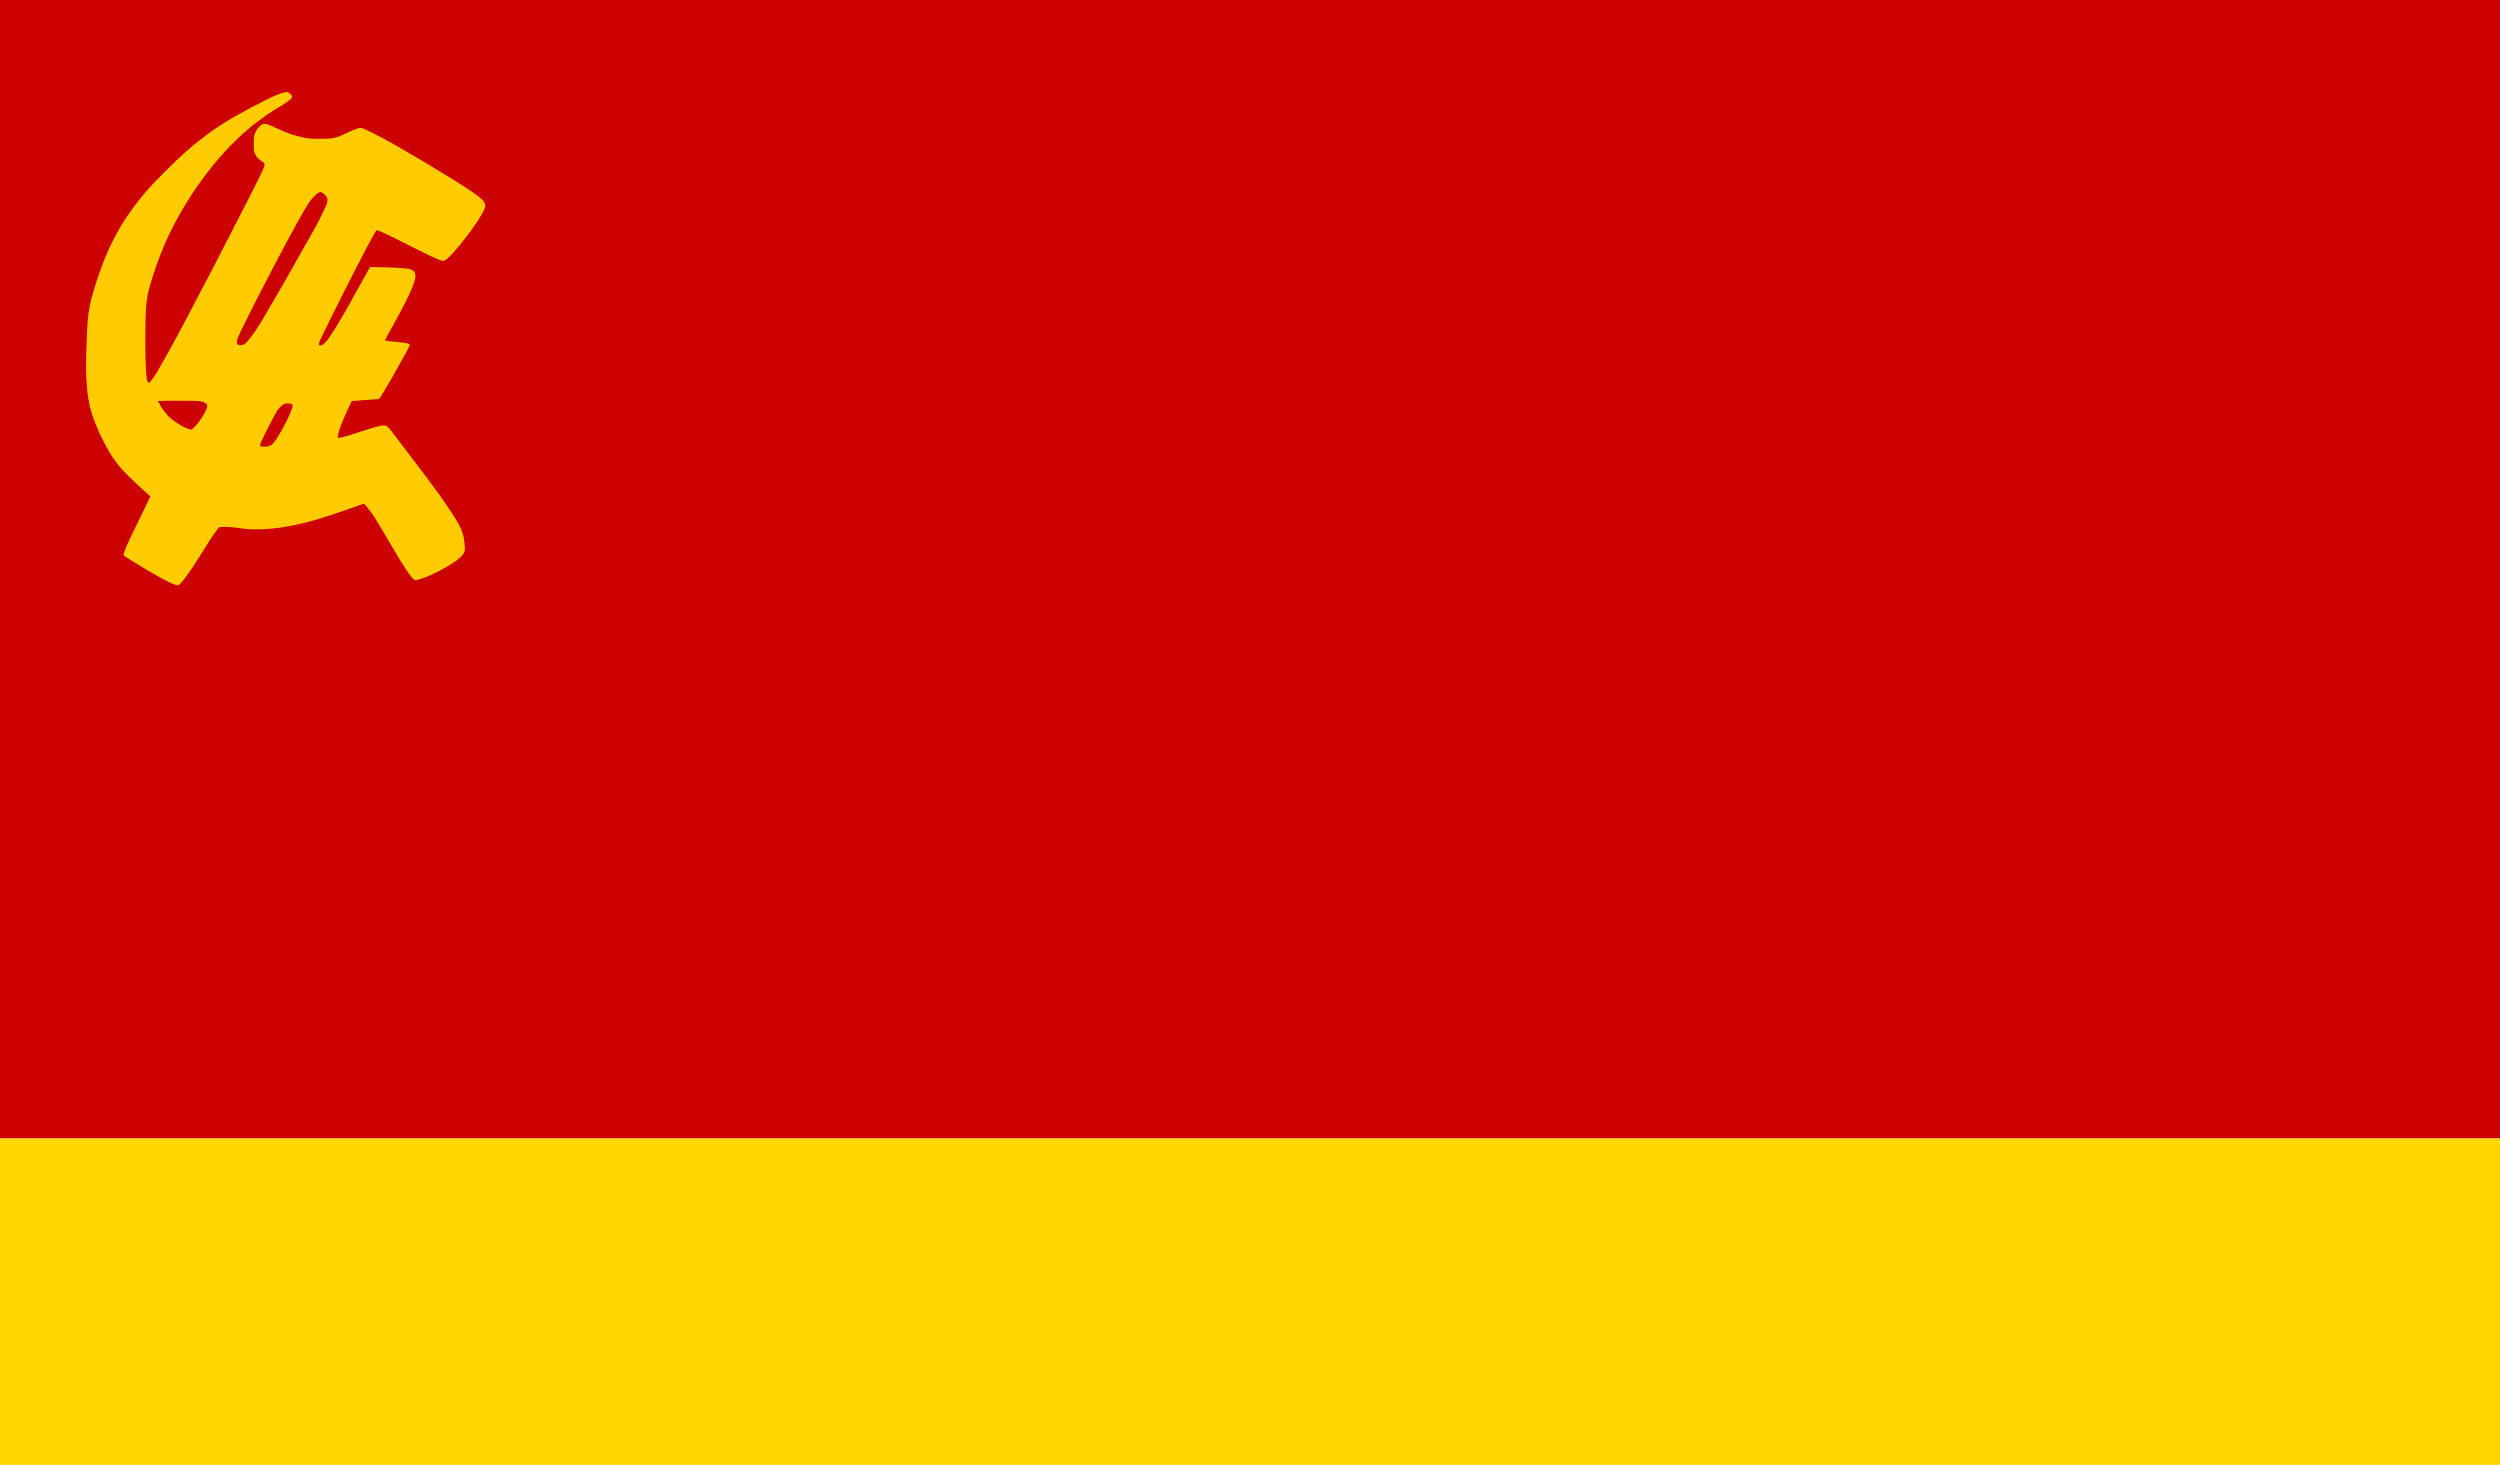
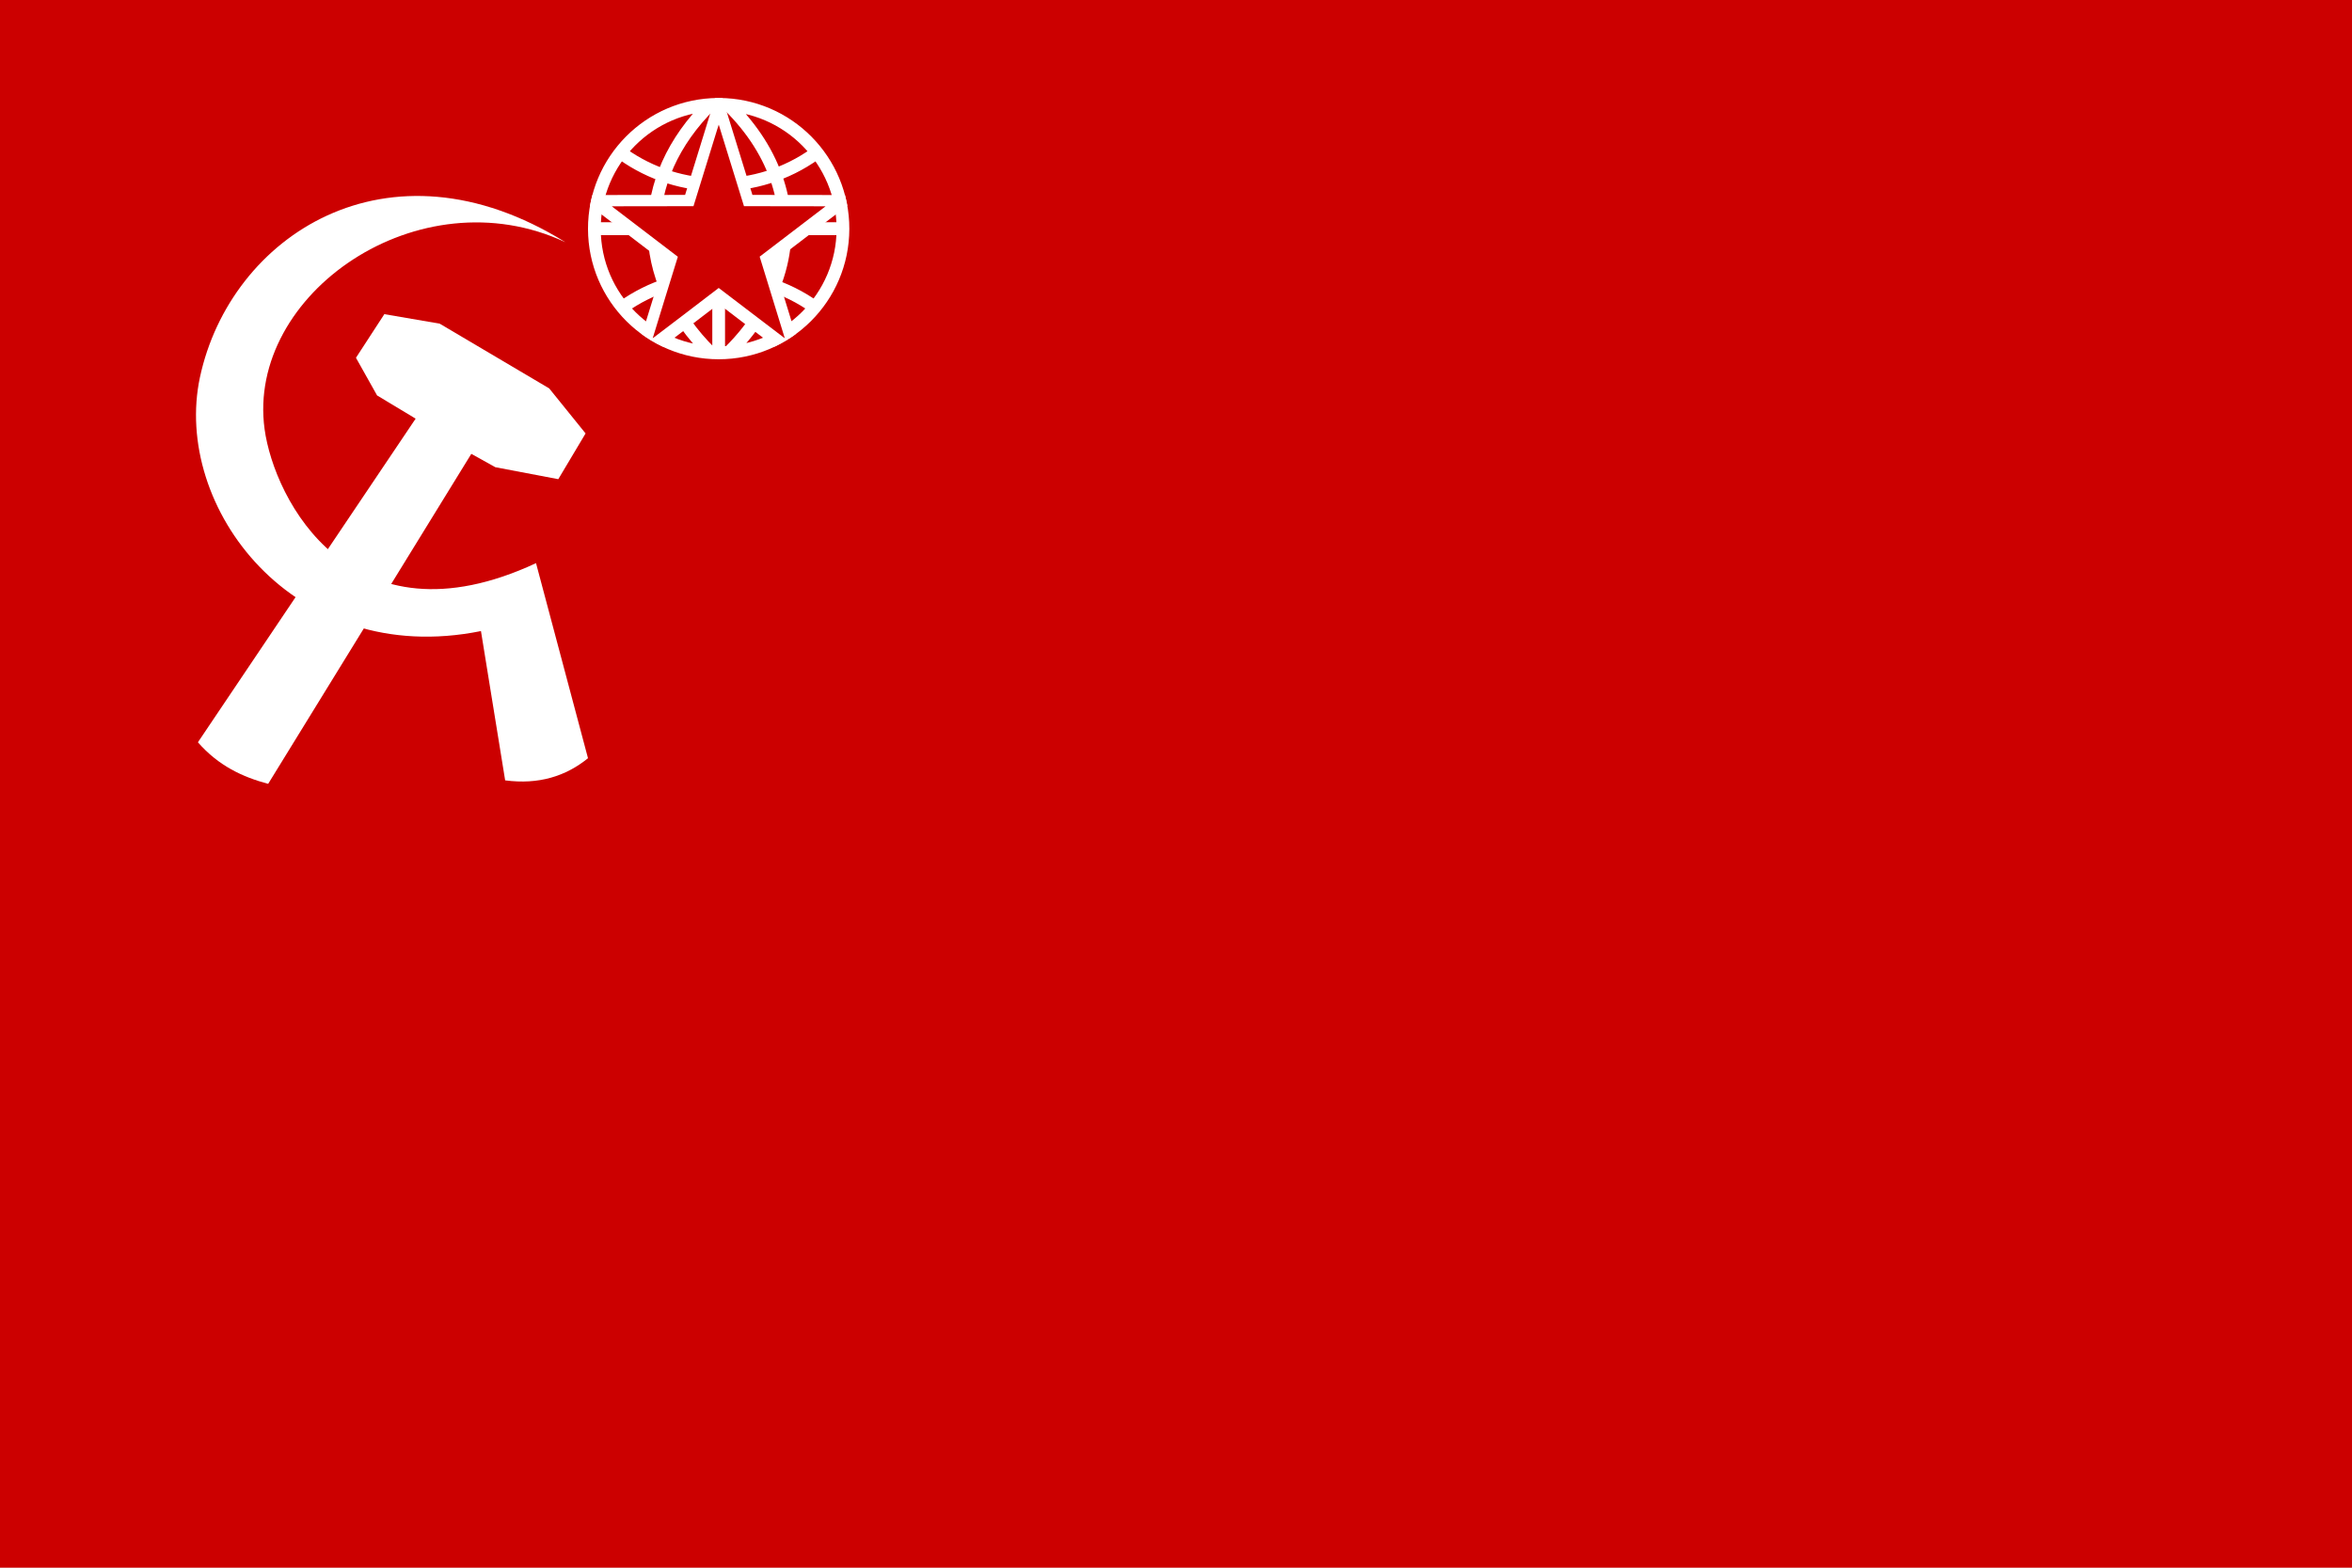
- <svg xmlns="http://www.w3.org/2000/svg" height="750" width="1280">
-   <path style="fill:#c00;fill-opacity:1;stroke-width:59.517;stroke-linecap:round;stroke-linejoin:round" d="M0 0h1280v582.912H0z" />
-   <path style="fill:gold;fill-opacity:1;stroke-width:31.865;stroke-linecap:round;stroke-linejoin:round" d="M0 582.912h1280V750H0z" />
-   <path d="M89.091 299.172c-3.02-1.071-11.108-5.562-20.483-11.373-1.664-1.032-3.55-2.197-4.193-2.59-.666-.408-1.169-.925-1.169-1.203 0-1.225 2.299-6.363 8.454-18.9 2.19-4.461 4.272-8.755 4.628-9.541l.647-1.43-2.671-2.404c-13.826-12.436-16.575-15.951-23.297-29.791-1.243-2.56-3.638-8.82-4.253-11.117-.32-1.2-.63-2.257-.688-2.35-.058-.094-.412-1.958-.787-4.143-.982-5.728-1.404-13.496-1.176-21.651.612-21.913.996-24.84 4.897-37.31 5.544-17.724 12.577-31.164 23.02-43.992 3.665-4.503 5.246-6.218 12.243-13.287 7.663-7.742 14.024-13.434 19.97-17.87 5.076-3.787 5.604-4.16 8.246-5.821a466.294 466.294 0 0 0 3.281-2.08c5.237-3.38 19.48-10.937 25.675-13.624 1.35-.586 3.162-1.211 4.025-1.39 1.414-.291 1.66-.27 2.497.219 1.27.742 1.827 1.77 1.43 2.642-.287.629-4.414 3.563-6.82 4.85-3.15 1.683-9.455 6.14-14.434 10.206-17.186 14.03-34.377 37.661-44.2 60.763-2.775 6.523-5.553 14.455-7.32 20.895-1.795 6.545-2.173 11.022-2.205 26.12-.032 14.69.47 22.33 1.51 22.973.157.097.54-.053.852-.332.667-.598 2.943-3.916 4.302-6.273 2.44-4.232 8.368-14.897 9.862-17.743.913-1.739 3.018-5.698 4.678-8.798 1.66-3.1 4.29-8.11 5.843-11.135 1.553-3.025 3.041-5.87 3.306-6.324.675-1.155 7.246-13.81 9.492-18.284 1.026-2.041 4.37-8.537 7.432-14.434 3.062-5.898 7.508-14.645 9.881-19.439 4.926-9.95 4.763-8.92 1.767-11.145-1.374-1.02-1.945-1.674-2.585-2.959-.795-1.597-.82-1.773-.816-5.499.004-3.397.08-4.041.655-5.485.765-1.923 2.702-4.12 4.015-4.553 1.244-.41 2.448-.06 6.866 1.993 5.766 2.682 8.905 3.778 13.683 4.781 2.922.613 4.066.708 8.724.722 6.472.02 8.243-.355 13.335-2.828 3.707-1.8 6.312-2.765 7.556-2.8.985-.029 9.63 4.285 16.364 8.164 2.42 1.393 4.956 2.847 5.636 3.23 2.259 1.27 7.806 4.51 9.898 5.78 1.135.689 3.98 2.418 6.324 3.844a2574.29 2574.29 0 0 0 7.149 4.332c1.587.957 3.69 2.261 4.674 2.898l4.261 2.764c6.296 4.086 9.044 6.495 9.36 8.203.088.48-.034 1.382-.28 2.077-2.023 5.693-16.514 24.594-20.437 26.656-.365.192-.985.257-1.458.153-1.437-.316-7.55-3.2-17.867-8.427-11.003-5.576-15.305-7.553-15.656-7.197-.319.323-3.064 5.189-4.708 8.345l-4.657 8.935c-4.865 9.334-18.421 36.504-19.464 39.011-.962 2.313-.906 2.63.465 2.639.68.005 2.81-1.95 3.94-3.613 2.616-3.854 4.167-6.347 6.921-11.125 4.34-7.53 4.349-7.546 4.891-8.628.265-.53 1.512-2.78 2.772-5.003 1.26-2.222 3.256-5.782 4.438-7.91l2.15-3.87 6.511.16c9.615.234 13.395.565 14.896 1.305 1.09.536 1.281.77 1.612 1.966.339 1.225.32 1.562-.185 3.451-1.06 3.96-4.002 10.207-9.388 19.936-4.481 8.095-5.785 10.521-5.785 10.77 0 .14 1.84.407 4.087.592 4.02.331 7.637.885 8.25 1.263.17.106.31.332.31.502 0 .364-1.606 3.545-2.882 5.707-.49.832-1.297 2.254-1.792 3.162-.496.907-1.41 2.55-2.031 3.649-.622 1.1-1.317 2.337-1.546 2.75-.23.412-1.107 1.925-1.95 3.361l-3.426 5.843c-1.406 2.398-2.033 3.23-2.437 3.23-.3 0-2.9.184-5.78.408-2.88.225-5.825.441-6.544.482l-1.308.073-1.537 3.299c-3.546 7.612-5.136 11.726-5.469 14.143l-.2 1.45 1.474-.196c1.578-.21 6.09-1.561 14.247-4.262 5.354-1.773 7.951-2.241 9.278-1.672.426.183 1.565 1.39 2.556 2.708 1.755 2.336 4.14 5.47 7.89 10.374 1.04 1.361 3.273 4.295 4.96 6.52a1491.25 1491.25 0 0 0 4.113 5.405c.575.749 1.912 2.56 2.97 4.024 1.059 1.465 2.422 3.3 3.03 4.08a67.2 67.2 0 0 1 2.134 2.929c.565.832 2.297 3.37 3.847 5.64 6.173 9.042 7.729 12.314 8.364 17.592.572 4.756.327 5.701-2.074 8.008-3.52 3.382-14.15 9.205-20.21 11.07-2.814.867-3.236.8-4.586-.725-1.313-1.485-4.886-6.85-7.277-10.93-6.845-11.674-9.06-15.395-10.653-17.898-.719-1.128-1.306-2.102-1.306-2.164 0-.23-3.047-4.348-4.115-5.561l-1.109-1.26-2.68.898c-1.475.493-3.053 1.056-3.507 1.25-.453.193-3.98 1.41-7.835 2.703-10.552 3.537-14.378 4.604-22.82 6.36-9.47 1.97-20.211 2.488-27.02 1.3-3.348-.583-8.857-.826-10.25-.452-.628.168-4.217 5.436-9.058 13.295-5.947 9.652-11.058 16.55-12.224 16.494-.233-.01-1.104-.261-1.936-.556zm49.698-71.255c1.743-1.163 4.545-5.578 8.283-13.054 1.259-2.516 2.781-6.447 2.781-7.18 0-.716-.913-1.14-2.453-1.14-1.308 0-1.777.137-2.66.778-.971.705-3.135 3.086-3.135 3.449 0 .081-.389.803-.863 1.603-1.423 2.397-5.464 10.338-6.73 13.223-1.258 2.867-1.263 2.83.445 3.039 1.668.203 3.376-.08 4.332-.718zm-38.915-9.59c2.664-2.724 6.263-8.716 6.263-10.43 0-1.015-.997-1.813-2.879-2.303-1.337-.348-3.53-.426-12.025-.426-5.715 0-10.387.093-10.384.206.003.114.248.516.544.894.295.378.54.797.543.932.016.62 3.183 4.926 4.528 6.155 2.146 1.96 5.509 4.256 7.876 5.374 1.762.832 2.395 1.049 3.647 1.249.129.02.978-.723 1.887-1.652zm24.37-41.75c1.016-.006 3.72-2.98 6.5-7.15 1.362-2.04 2.624-3.992 2.806-4.336a65.56 65.56 0 0 1 1.28-2.2 698.809 698.809 0 0 0 7.342-12.507c1.276-2.232 2.445-4.273 2.599-4.537.153-.263.771-1.344 1.374-2.402a189.565 189.565 0 0 1 1.43-2.474c.182-.304.486-.861.674-1.24.188-.377 1.43-2.562 2.76-4.855 1.33-2.292 2.419-4.227 2.419-4.299 0-.071 1.034-1.907 2.3-4.08 1.264-2.172 2.666-4.63 3.116-5.461 2.422-4.485 2.92-5.386 3.115-5.637.54-.695 4.732-9.316 5.22-10.732.65-1.891.68-2.645.147-3.675-.472-.914-2.078-2.378-2.891-2.636-1.35-.429-4.515 2.562-7.018 6.633-1.882 3.06-2.35 3.846-2.677 4.5-.19.377-1.058 1.894-1.929 3.37-.87 1.477-1.583 2.755-1.583 2.842 0 .087-.97 1.91-2.156 4.053-2.662 4.809-3.852 7.022-6.232 11.592a4320.055 4320.055 0 0 1-5.91 11.273c-4.198 7.98-10.042 19.526-13.496 26.66-2.304 4.76-2.662 6.37-1.587 7.13.357.254.897.396 1.2.317.302-.08.841-.146 1.198-.148z" style="fill:#fc0;fill-opacity:1;stroke-width:.275" />
+ <svg xmlns="http://www.w3.org/2000/svg" width="900" height="600" viewBox="0 0 238.125 158.75" version="1.1" id="svg8">
+   <defs id="defs2" />
+   <g id="layer1">
+     <g id="g35267" transform="matrix(0.2645833,0,0,0.2645833,439.6718,-112.1811)">
+       <path fill="#bc0000" fill-opacity="1" d="m -1661.752,423.992 h 900 v 600 h -900 z" id="path2" style="fill:#cc0000;fill-opacity:1;stroke-width:1" />
+     </g>
+     <g id="g36379" transform="matrix(0.2721203,0,0,0.276143,-178.8277,10.17382)" style="fill:#ffffff;stroke-width:2.832">
+       <g id="g37062" transform="translate(-161.2203,-46.66905)" style="stroke-width:2.832">
+         <path id="path3822" style="fill:none;stroke:#ffffff;stroke-width:4.742;stroke-miterlimit:4;stroke-dasharray:none;stroke-opacity:1" d="m 1089.61,48.515 c 17.74,17.234 24.186,38.228 19.338,58.194 -2.767,11.396 -9.213,22.457 -19.338,32.294 m -39.652,-16.515 c 21.427,-15.062 50.194,-15.062 71.621,0 m -38.853,-74.408 c -28.059,27.259 -28.059,63.856 0,91.114 m 2.805,-91.066 c -25.494,0.129 -46.074,20.565 -46.007,45.672 0.067,25.106 20.753,45.399 46.244,45.399 25.491,0 46.177,-20.293 46.244,-45.399 0.067,-25.107 -20.512,-45.544 -46.007,-45.672 z m 0.237,0 v 91.134 m 46.245,-45.567 h -92.491 m 10.435,-27.417 c 21.427,15.062 50.194,15.062 71.621,0" />
+         <rect style="fill:#ffffff;fill-rule:evenodd;stroke-width:0;stroke-linecap:round;stroke-linejoin:bevel;stroke-opacity:0.25;paint-order:markers stroke fill" id="rect837" width="2.341" height="2.47" x="1102.925" y="117.811" />
+         <g id="g912" transform="matrix(0.353573,0,0,0.3481583,1042.886,29.35007)" style="stroke-width:8.072">
+           <g id="g36430" transform="translate(547.4908,-560.463)" style="stroke-width:8.072">
+             <path id="path36396" style="fill:#ffffff;fill-rule:evenodd;stroke-width:0;stroke-linecap:round;stroke-linejoin:bevel;stroke-opacity:0.25;paint-order:markers stroke fill" d="m 149.957,612.5 a 137.5,137.5 0 0 0 -3.809,0.055 c -2.242,7.281 -7.975,25.824 -15.666,50.744 l -15.809,51.193 -57.336,0.062 -40.207,0.064 a 137.5,137.5 0 0 0 -2.49,11.211 l 31.729,24.232 46.367,35.445 -2.316,7.473 c -1.29,4.138 -9.239,29.858 -17.686,57.215 -1.338,4.334 -2.19,7.119 -3.428,11.135 a 137.5,137.5 0 0 0 21.932,12.98 c 4.441,-3.391 7.687,-5.862 12.584,-9.604 l 46.252,-35.385 0.762,0.588 c 4.795,3.715 33.679,25.764 58.055,44.34 a 137.5,137.5 0 0 0 21.98,-13.049 c -1.966,-6.376 -3.486,-11.323 -5.717,-18.539 -9.737,-31.494 -17.656,-57.278 -17.627,-57.309 0.059,-0.031 20.883,-15.963 46.281,-35.385 l 31.551,-24.127 a 137.5,137.5 0 0 0 -2.49,-11.223 l -40.117,-0.064 -57.25,-0.062 -0.439,-1.482 C 184.412,710.736 160.157,632.269 154.023,612.559 A 137.5,137.5 0 0 0 150,612.5 a 137.5,137.5 0 0 0 -0.043,0 z" transform="translate(-576.2104,-4.812457)" />
+             <path d="m -427.585,640.204 c -0.77,2.524 -6.753,21.861 -13.264,42.957 l -11.856,38.395 -43.003,0.046 -43.003,0.07 34.776,26.562 34.776,26.585 -1.738,5.604 c -0.968,3.103 -6.929,22.393 -13.264,42.911 -6.335,20.518 -11.482,37.307 -11.46,37.353 0.044,0.046 15.683,-11.88 34.776,-26.469 l 34.688,-26.539 0.572,0.44 c 6.247,4.84 68.914,52.637 68.958,52.568 0.022,-0.046 -5.917,-19.383 -13.22,-43.004 -7.303,-23.621 -13.242,-42.957 -13.22,-42.98 0.044,-0.023 15.661,-11.972 34.71,-26.539 l 34.644,-26.492 -42.937,-0.07 -42.937,-0.046 -0.33,-1.112 c -0.55,-1.922 -26.132,-84.687 -26.198,-84.757 -0.044,-0.046 -0.704,1.992 -1.474,4.516 z" id="path2-6" style="fill:#cc0000;fill-opacity:1;stroke-width:0.062" />
+           </g>
+         </g>
+         <rect style="fill:#ffffff;fill-rule:evenodd;stroke:none;stroke-width:0;stroke-linecap:round;stroke-linejoin:bevel;stroke-opacity:0.25;paint-order:markers stroke fill" id="rect36432" width="3.875" height="2.339" x="1104.434" y="105.122" />
+       </g>
+     </g>
+     <g id="g36343" transform="matrix(-0.3898882,0,0,0.3770736,986.7495,-133.8749)" style="fill:#ffffff;stroke-width:2.608">
+       <path id="path2596" d="m 2378.164,558.657 13.497,-52.385 c 48.03,23.127 67.998,-17.037 70.491,-36.036 4.751,-36.203 -40.112,-68.532 -78.108,-50.159 46.179,-29.696 87.041,-1.539 94.884,36.258 7.211,34.754 -24.206,78.354 -72.968,68.177 l -6.284,40.094 c -8.689,1.185 -15.72,-1.091 -21.512,-5.95 z" style="fill:#ffffff;stroke:none;stroke-width:0.69px;stroke-linecap:butt;stroke-linejoin:miter;stroke-opacity:1" />
+       <path id="path2598" d="m 2408.464,476.917 52.754,88.622 c 6.608,-1.819 12.886,-4.828 18.241,-11.159 l -56.538,-86.913 10.016,-6.237 5.481,-10.111 -7.37,-11.717 -14.363,2.551 -28.443,17.387 -9.449,12.095 7.087,12.284 16.348,-3.213 z" style="fill:#ffffff;stroke:none;stroke-width:0.69px;stroke-linecap:butt;stroke-linejoin:miter;stroke-opacity:1" />
+     </g>
+   </g>
</svg>
